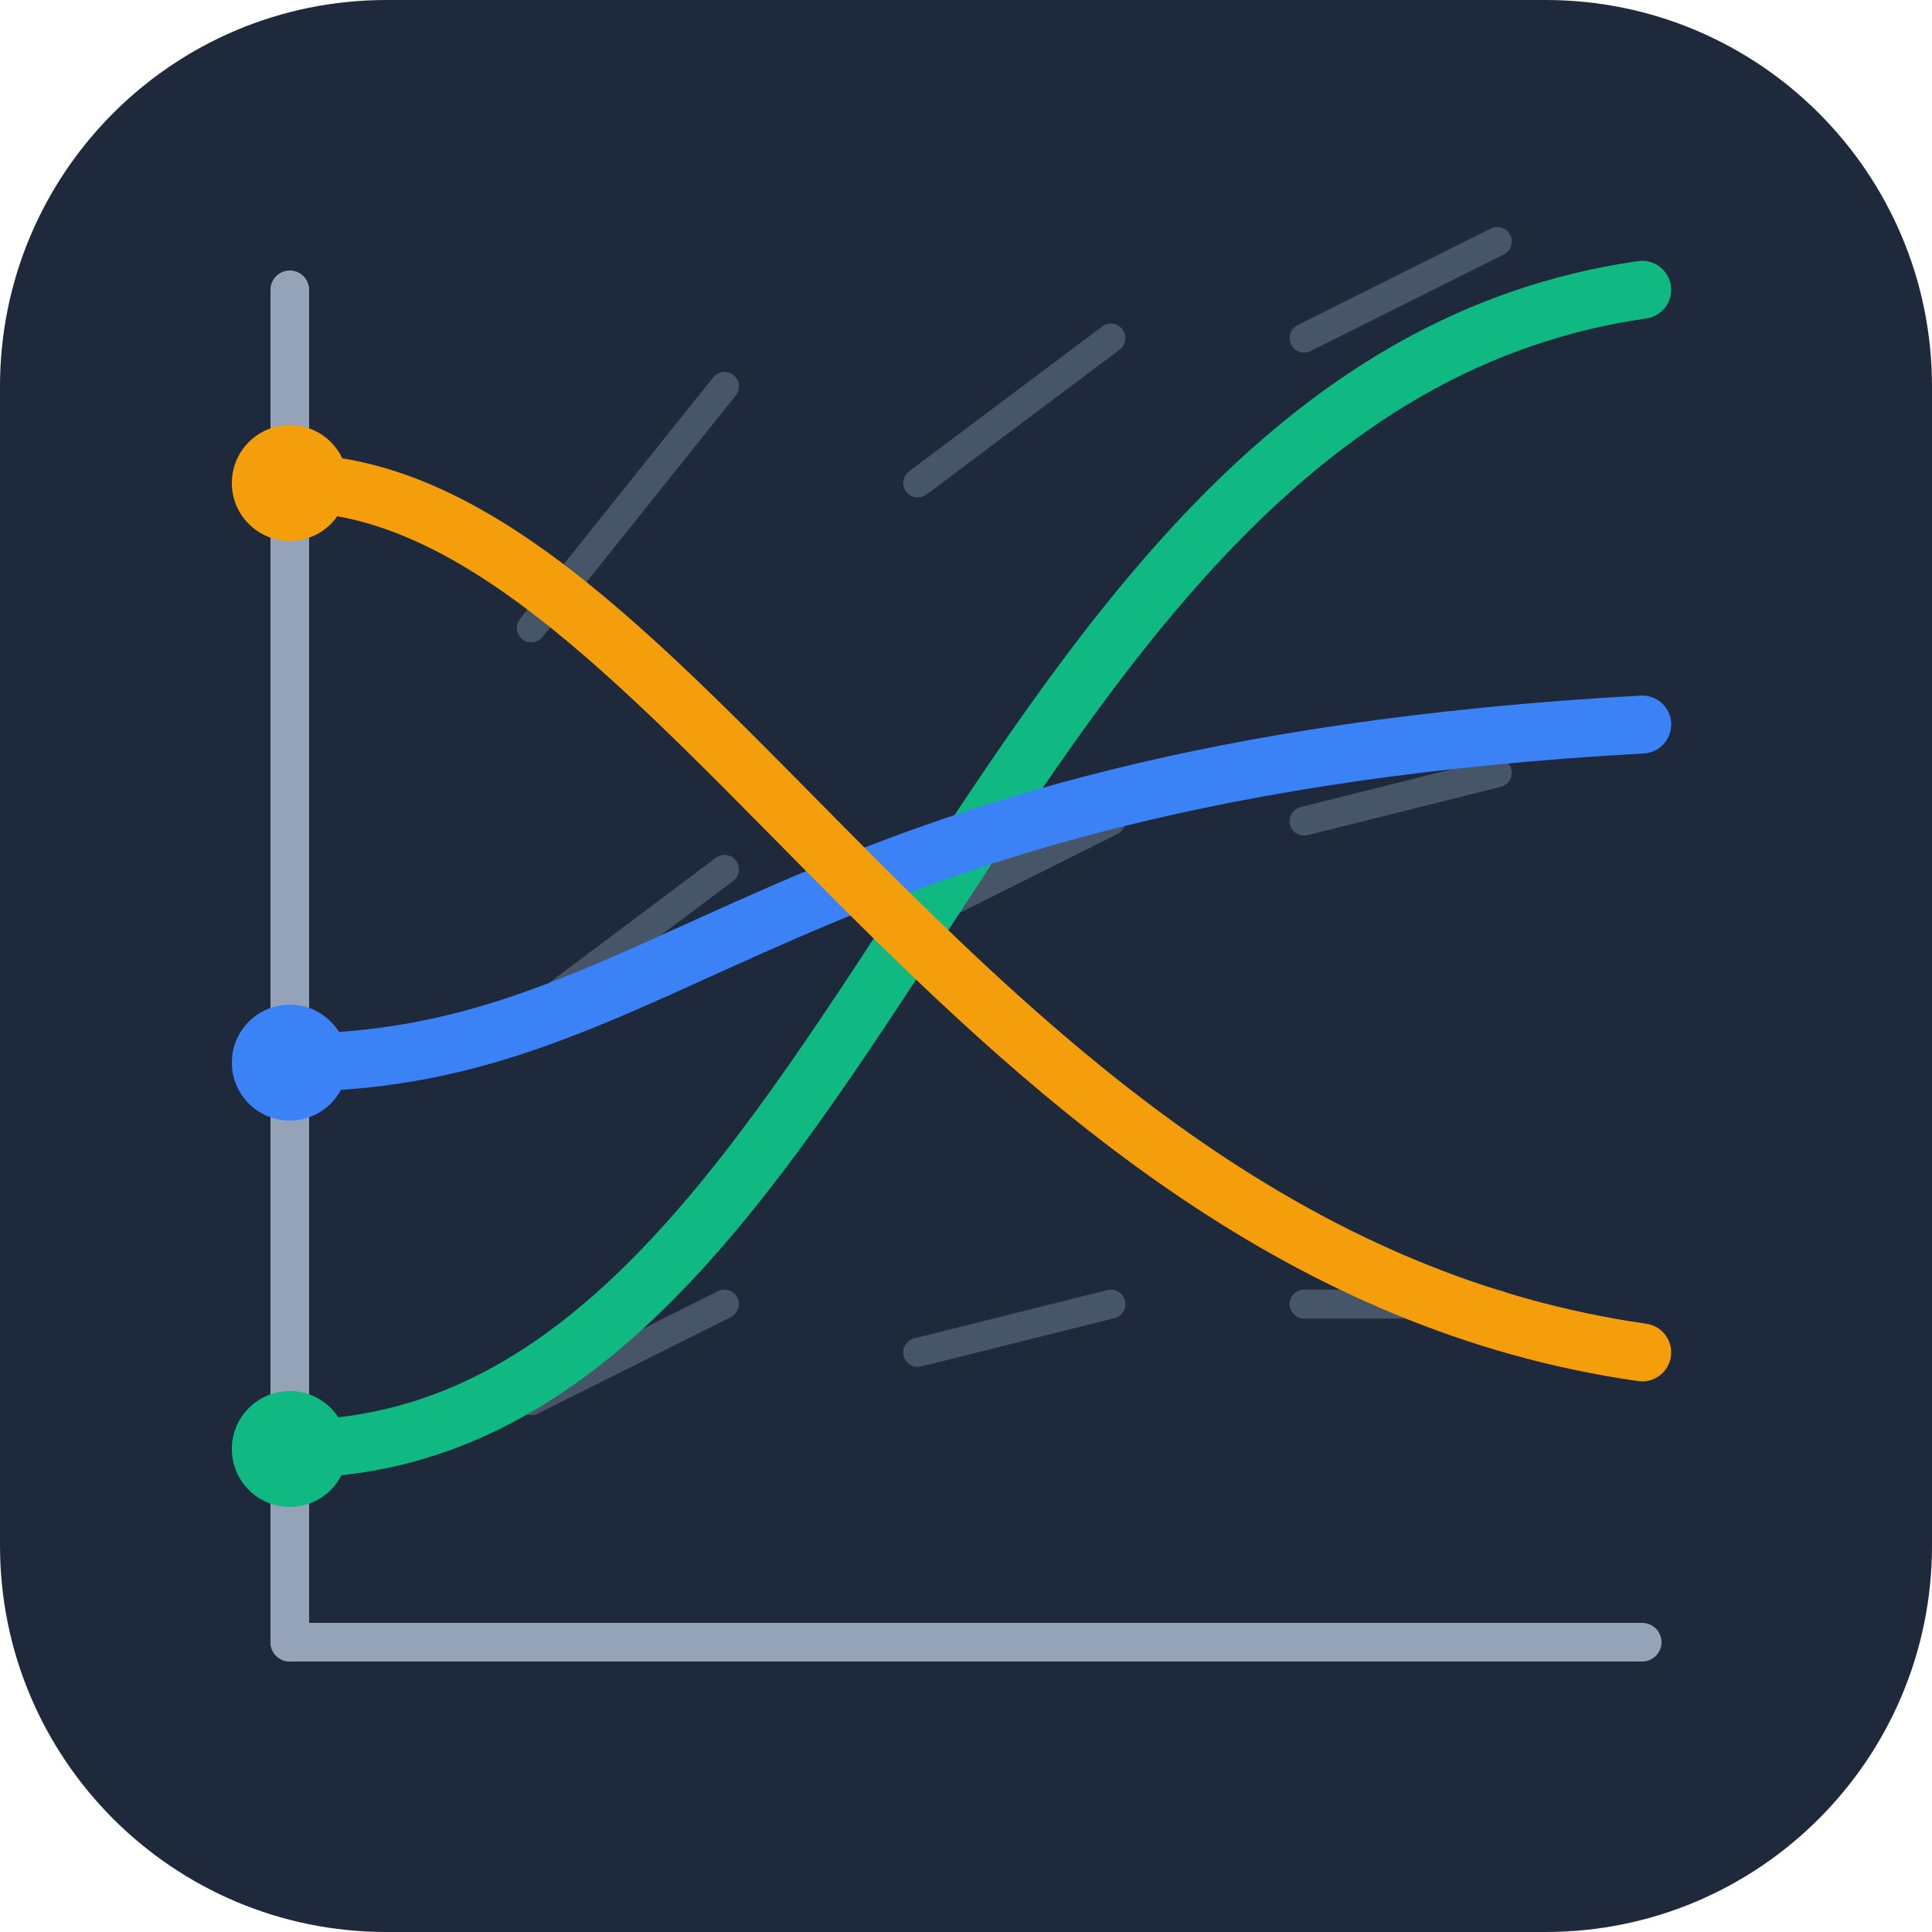
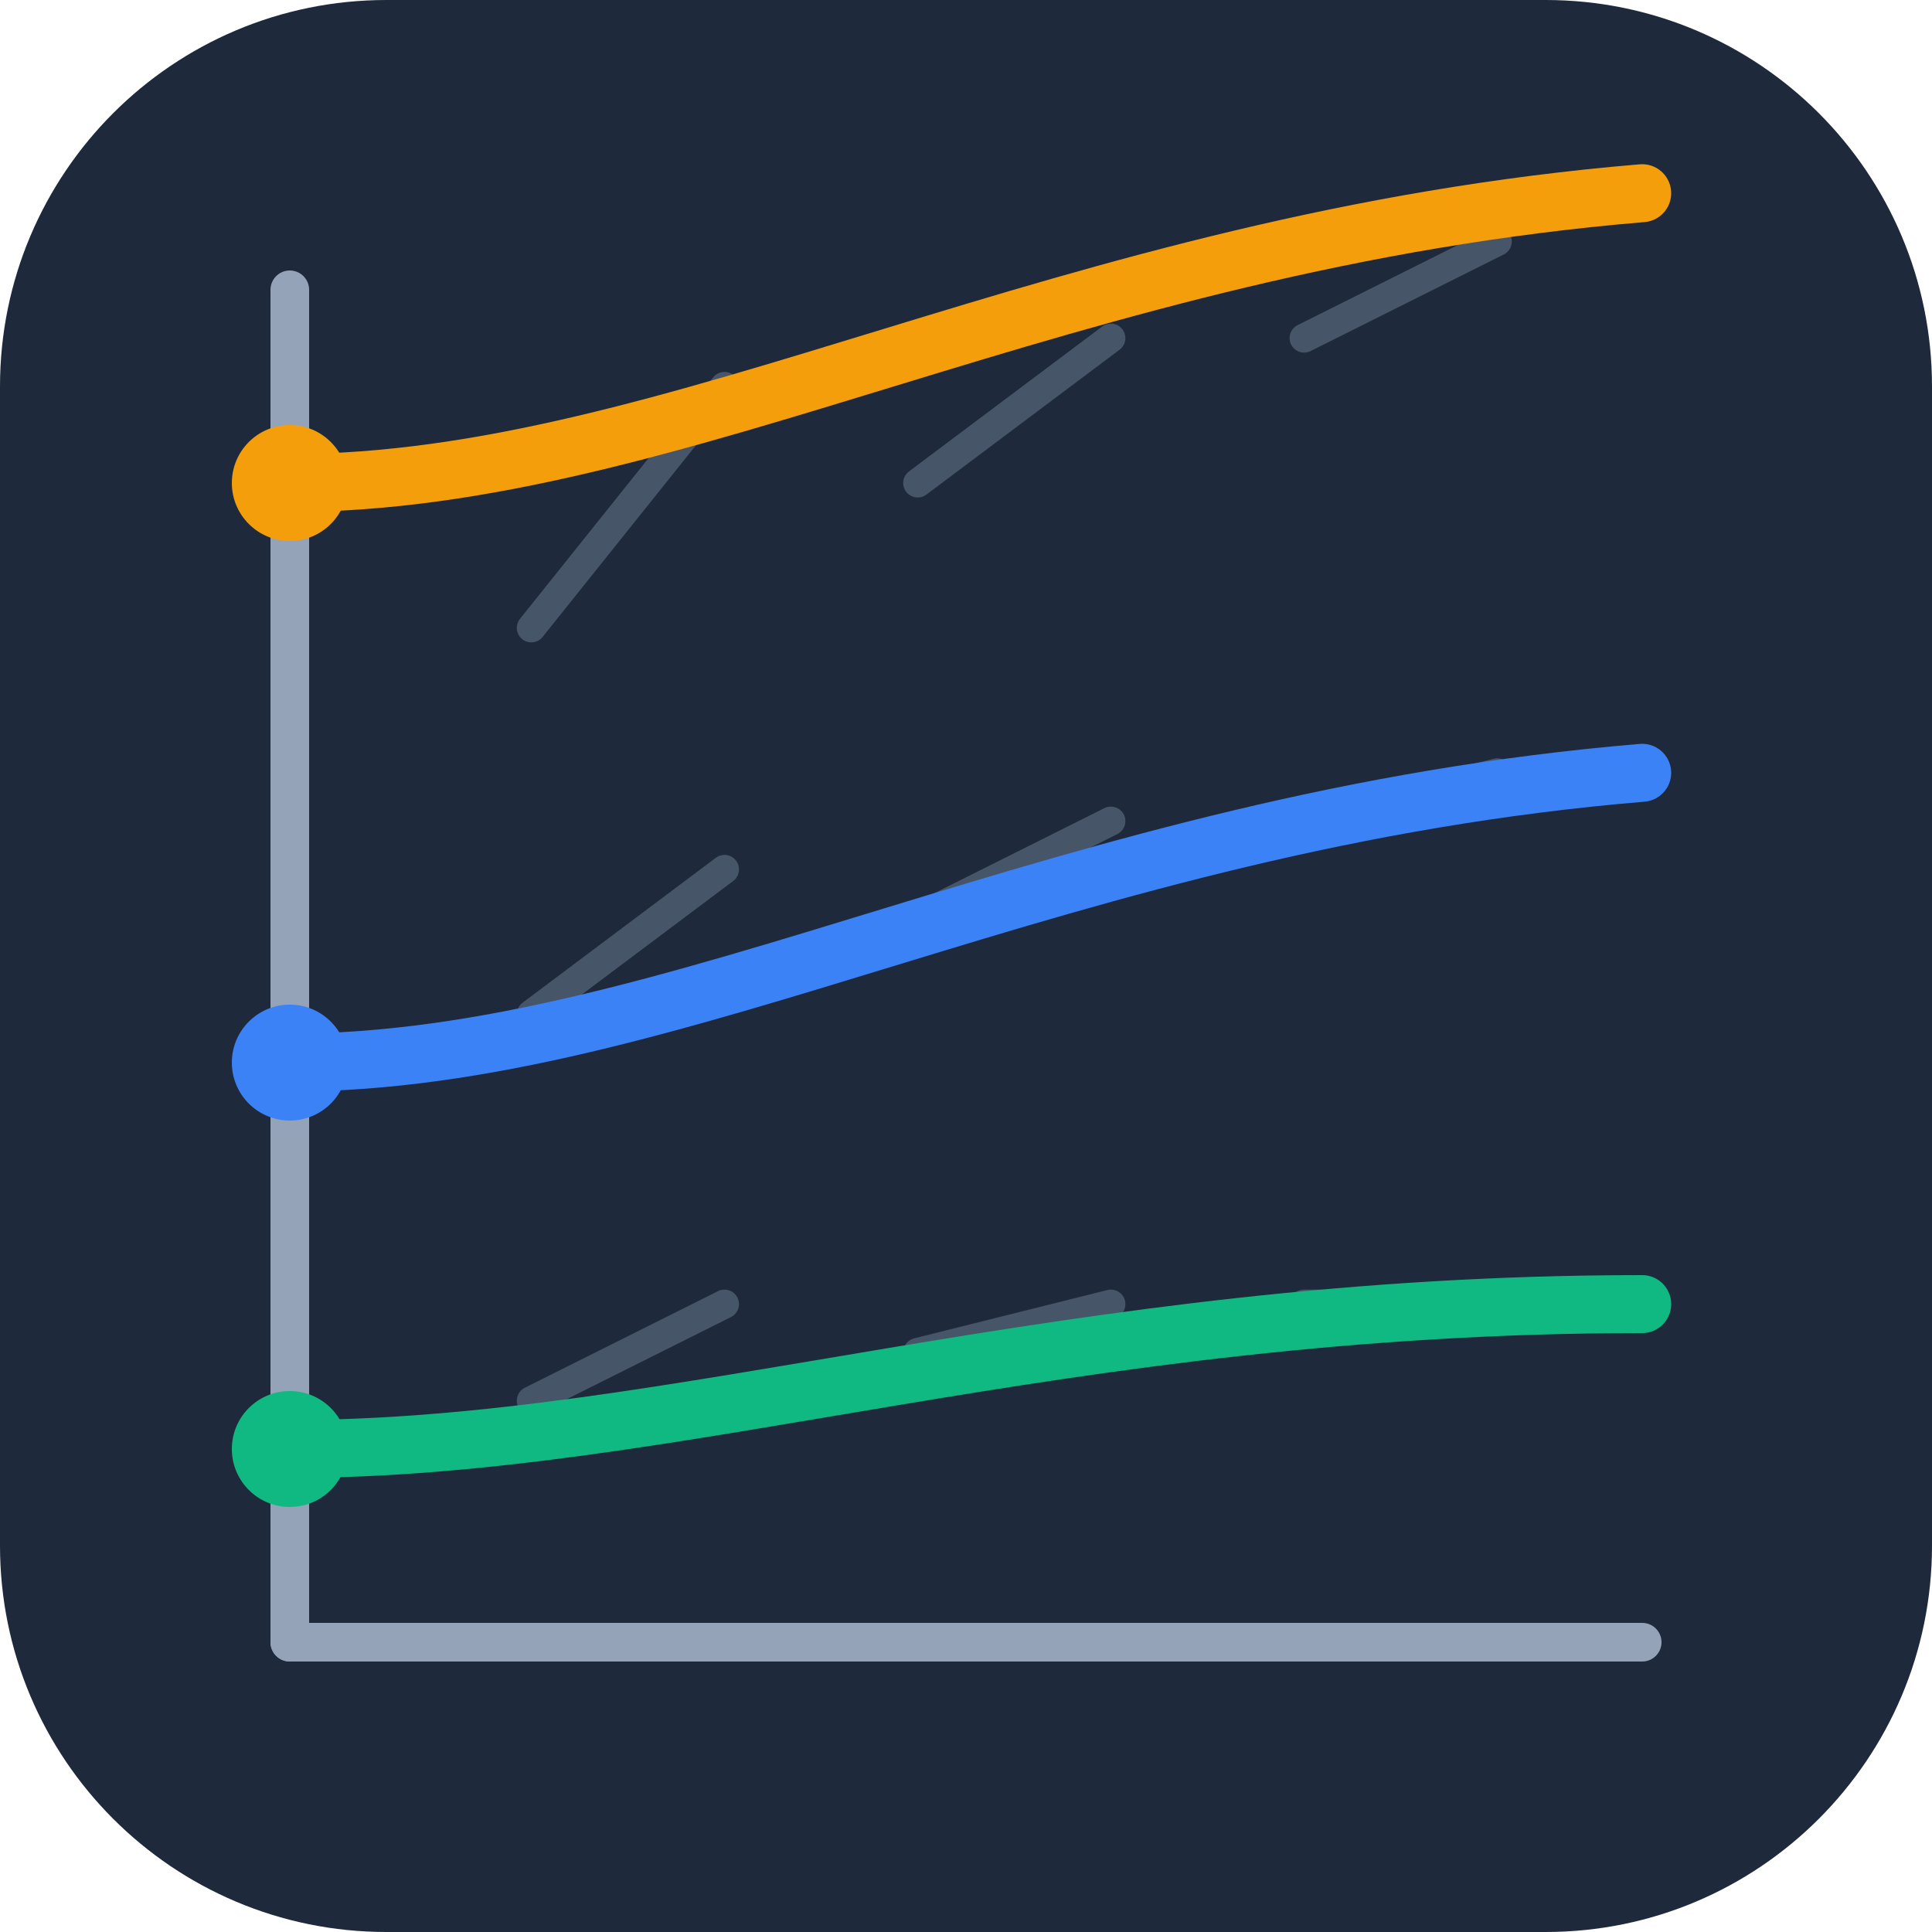
<svg xmlns="http://www.w3.org/2000/svg" viewBox="0 0 200 200" width="120" height="120">
  <rect width="200" height="200" rx="40" fill="#1e293b" />
  <path d="M 30 170 L 170 170" stroke="#94a3b8" stroke-width="4" stroke-linecap="round" />
  <path d="M 30 170 L 30 30" stroke="#94a3b8" stroke-width="4" stroke-linecap="round" />
  <line x1="55" y1="145" x2="75" y2="135" stroke="#475569" stroke-width="3" stroke-linecap="round" />
  <line x1="95" y1="140" x2="115" y2="135" stroke="#475569" stroke-width="3" stroke-linecap="round" />
  <line x1="135" y1="135" x2="155" y2="135" stroke="#475569" stroke-width="3" stroke-linecap="round" />
  <line x1="55" y1="105" x2="75" y2="90" stroke="#475569" stroke-width="3" stroke-linecap="round" />
  <line x1="95" y1="95" x2="115" y2="85" stroke="#475569" stroke-width="3" stroke-linecap="round" />
  <line x1="135" y1="85" x2="155" y2="80" stroke="#475569" stroke-width="3" stroke-linecap="round" />
  <line x1="55" y1="65" x2="75" y2="40" stroke="#475569" stroke-width="3" stroke-linecap="round" />
  <line x1="95" y1="50" x2="115" y2="35" stroke="#475569" stroke-width="3" stroke-linecap="round" />
  <line x1="135" y1="35" x2="155" y2="25" stroke="#475569" stroke-width="3" stroke-linecap="round" />
-   <path d="M 30 150 C 90 150, 100 40, 170 30" stroke="#10b981" stroke-width="6" fill="none" stroke-linecap="round" />
-   <path d="M 30 110 C 70 110, 80 80, 170 75" stroke="#3b82f6" stroke-width="6" fill="none" stroke-linecap="round" />
-   <path d="M 30 50 C 70 50, 100 130, 170 140" stroke="#f59e0b" stroke-width="6" fill="none" stroke-linecap="round" />
+   <path d="M 30 150 C 70 150, 110 135, 170 135" stroke="#10b981" stroke-width="6" fill="none" stroke-linecap="round" />
+   <path d="M 30 110 C 70 110, 110 85, 170 80" stroke="#3b82f6" stroke-width="6" fill="none" stroke-linecap="round" />
+   <path d="M 30 50 C 70 50, 110 25, 170 20" stroke="#f59e0b" stroke-width="6" fill="none" stroke-linecap="round" />
  <circle cx="30" cy="150" r="6" fill="#10b981" />
  <circle cx="30" cy="110" r="6" fill="#3b82f6" />
  <circle cx="30" cy="50" r="6" fill="#f59e0b" />
</svg>
